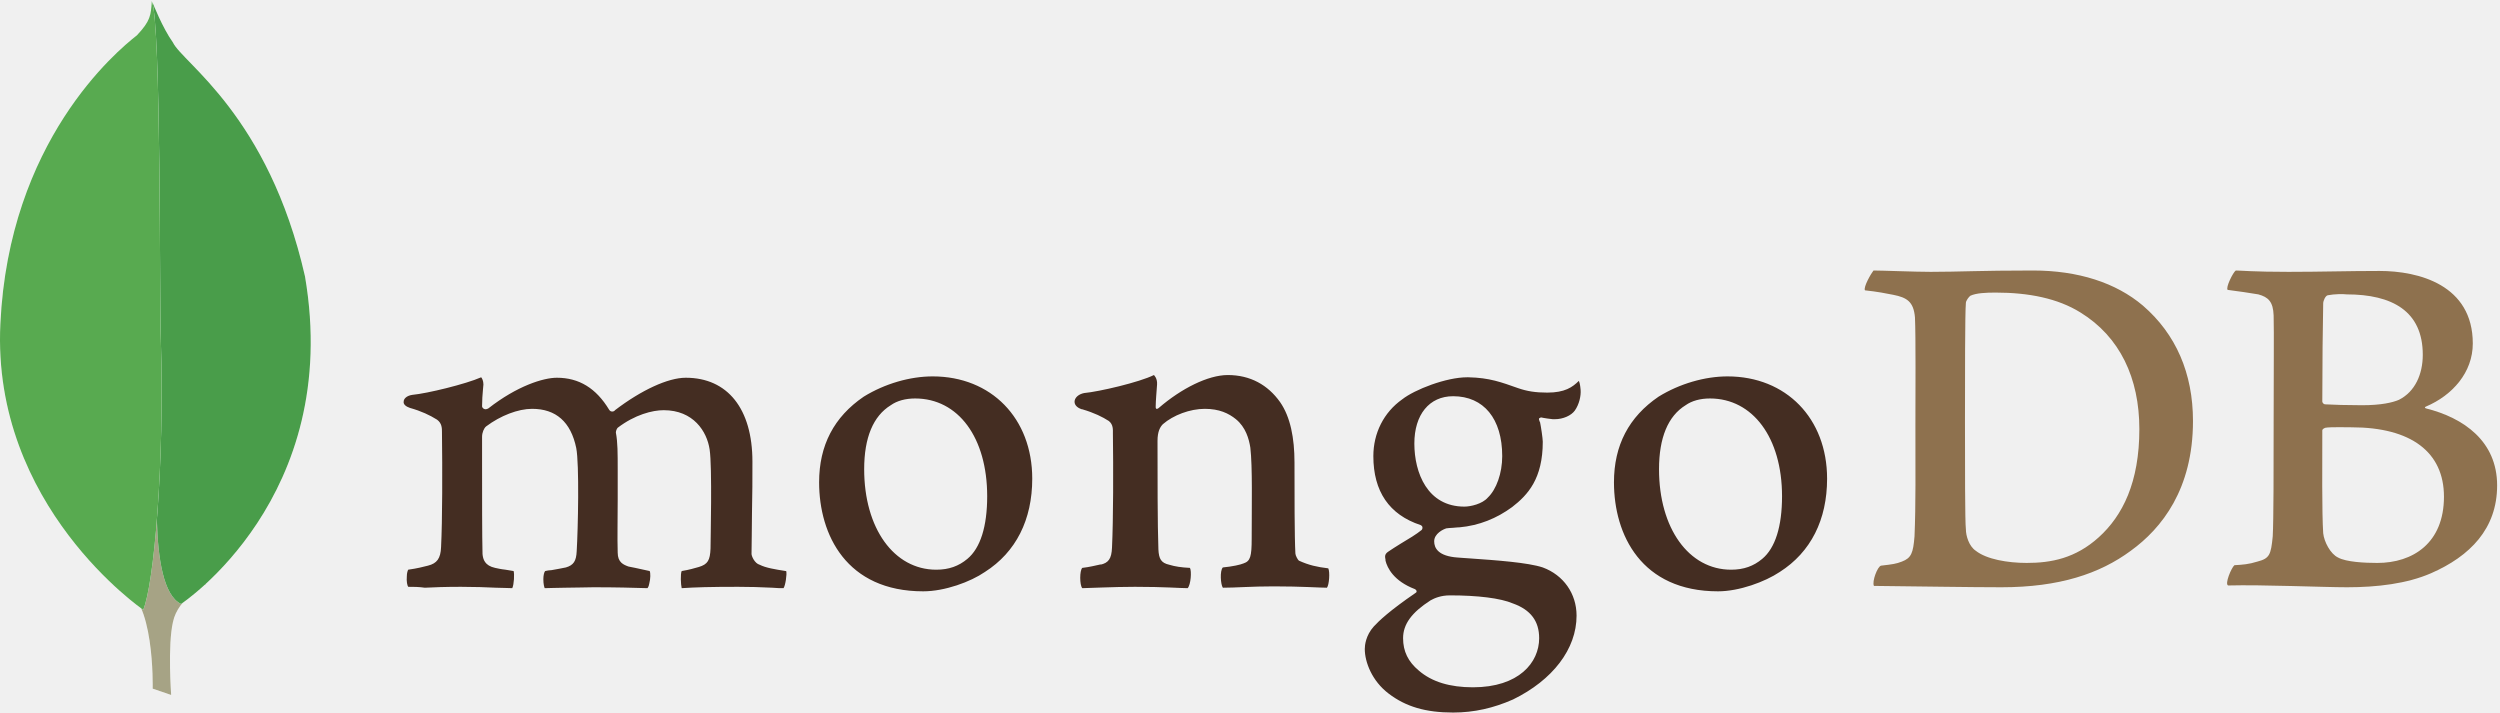
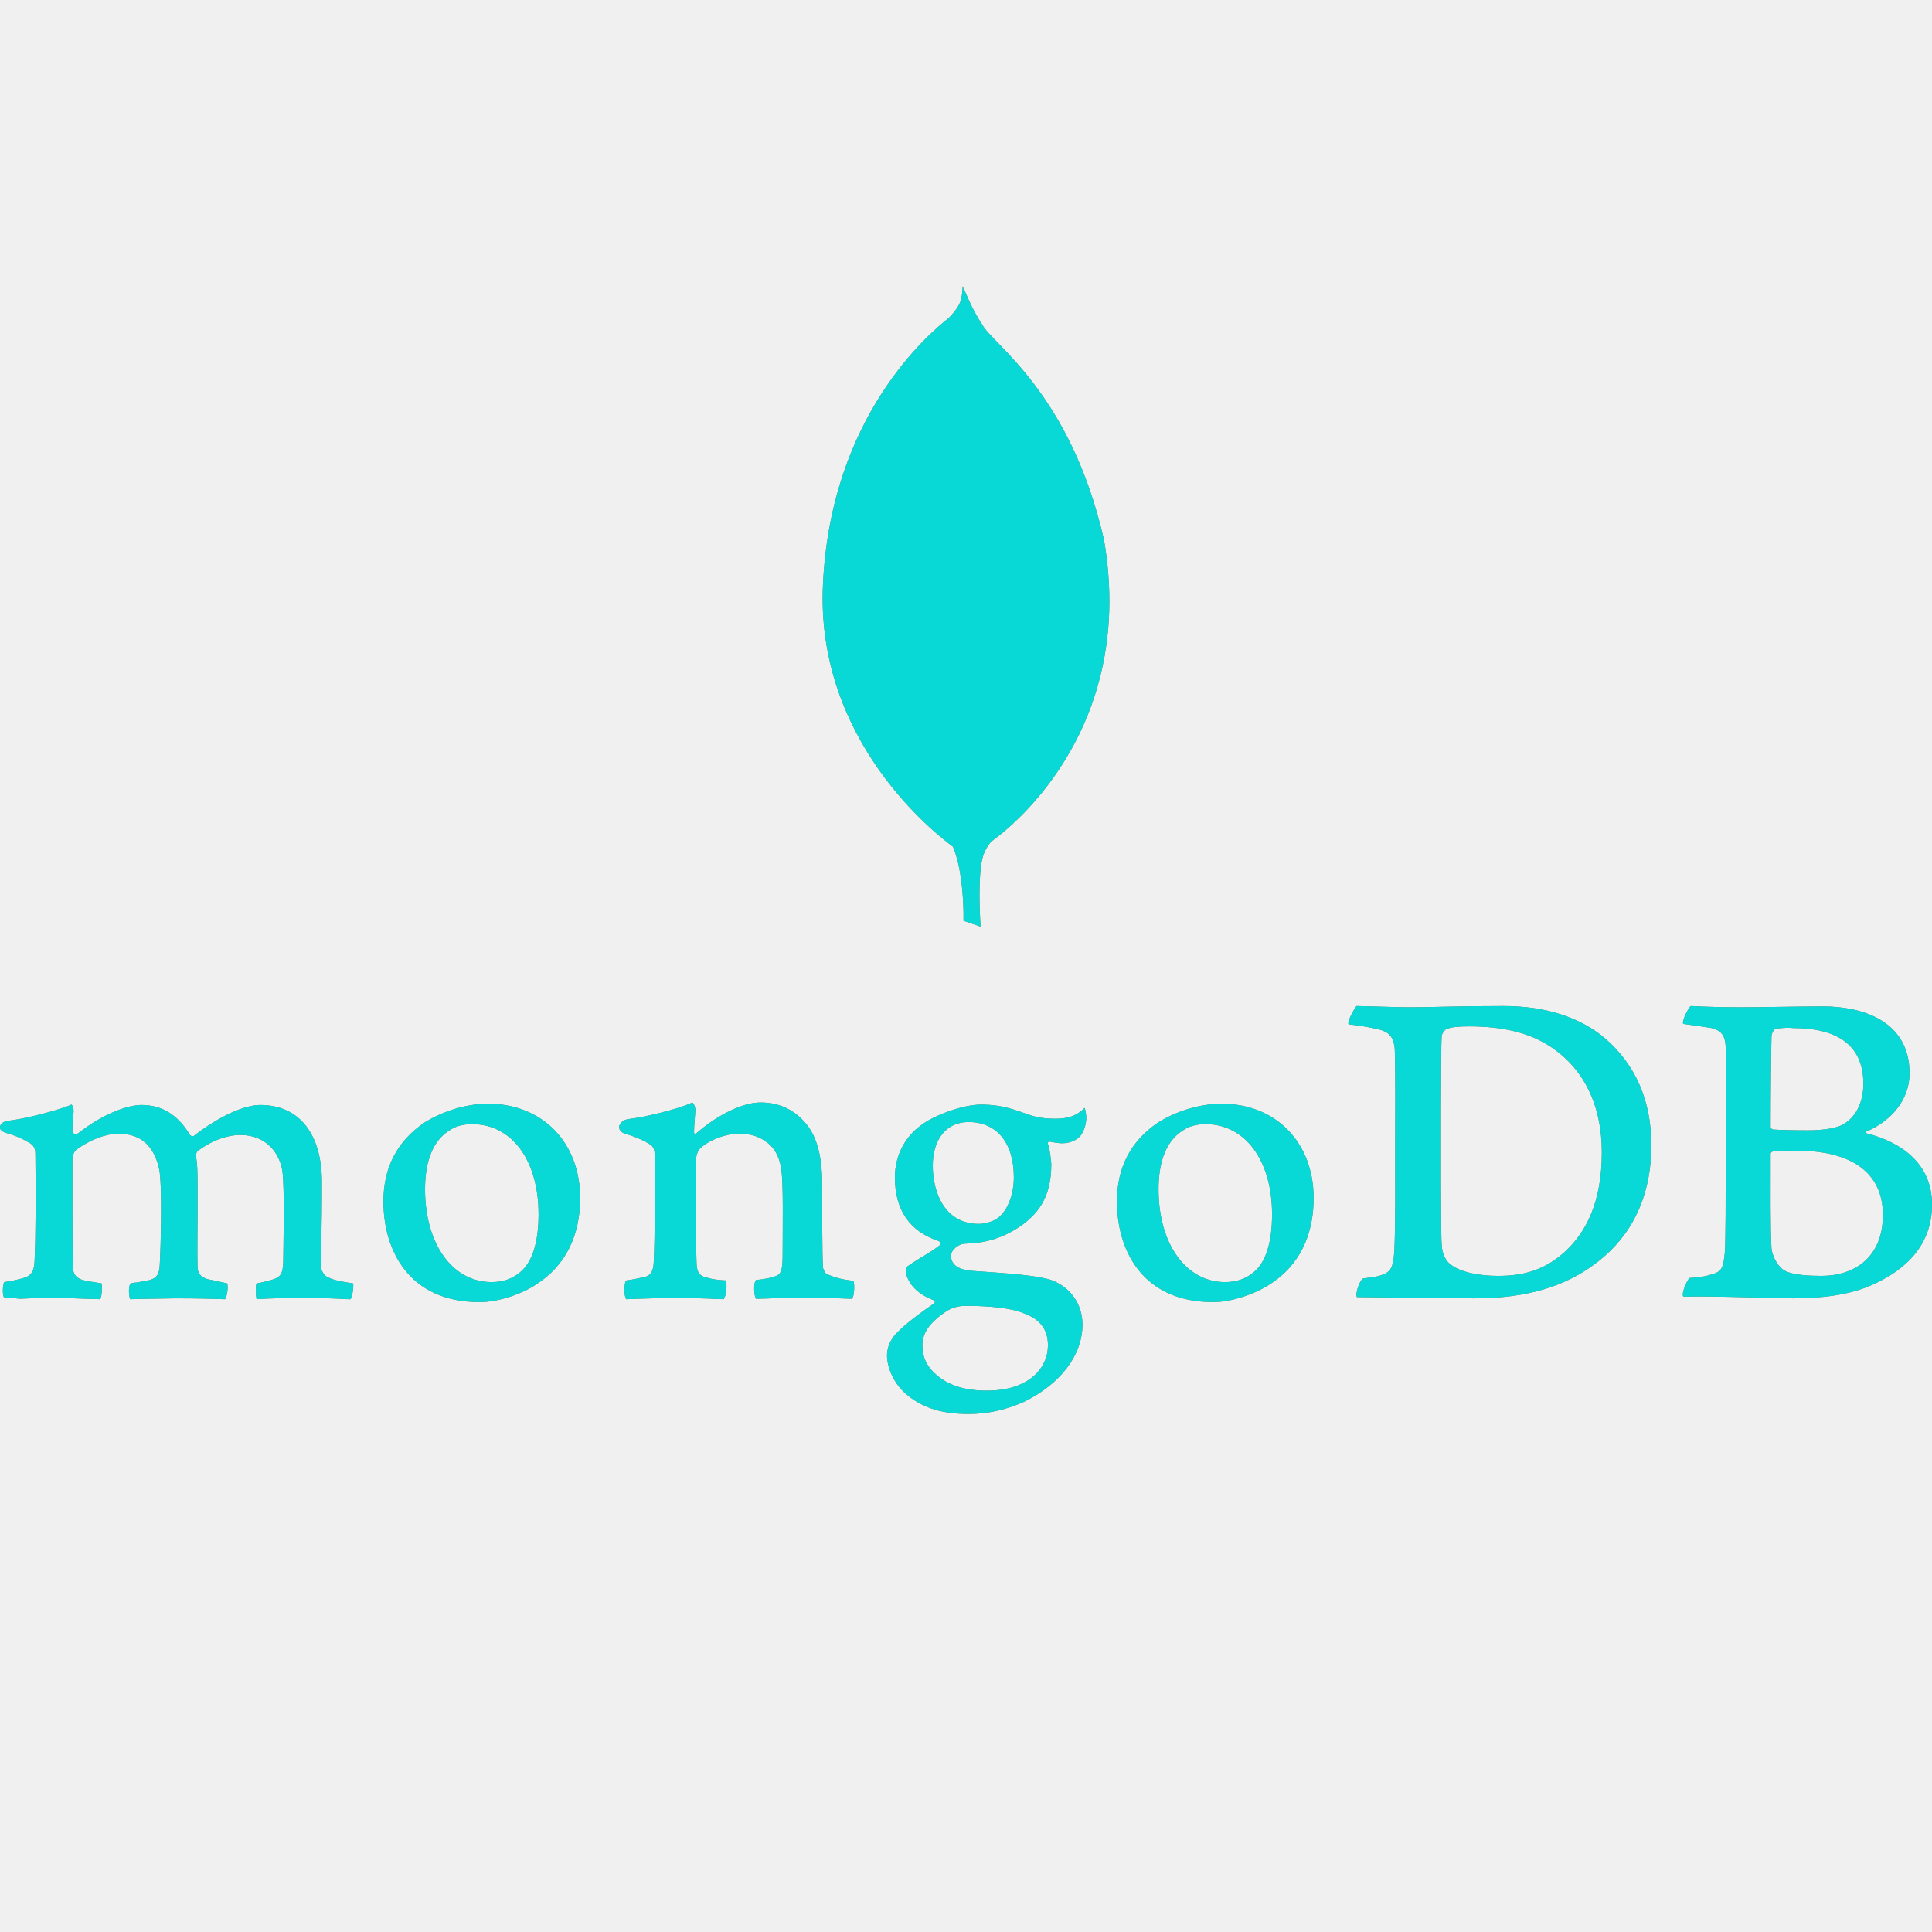
- <svg xmlns="http://www.w3.org/2000/svg" width="2500" height="713" viewBox="0 0 512 146">
-   <g fill="none" fill-rule="evenodd">
-     <path d="M476.713 60.463c-.46.092-.922 1.107-.922 1.66-.092 3.692-.184 13.474-.184 20.118 0 .185.276.554.553.554 1.384.092 4.706.184 7.567.184 3.968 0 6.275-.553 7.568-1.106 3.321-1.662 4.89-5.261 4.89-9.23 0-8.95-6.275-12.365-15.596-12.365-.646-.092-2.49-.092-3.876.185zm23.81 41.25c0-9.136-6.737-14.212-18.918-14.212-.554 0-4.43-.092-5.353.092-.277.093-.645.278-.645.555 0 6.551-.093 16.98.184 21.04.184 1.753 1.477 4.245 3.046 4.983 1.66.923 5.444 1.107 8.028 1.107 7.29 0 13.658-4.06 13.658-13.565zm-42.634-46.325c.922 0 3.69.276 10.796.276 6.737 0 12.089-.184 18.641-.184 8.028 0 19.102 2.86 19.102 14.857 0 5.906-4.153 10.613-9.597 12.92-.276.092-.276.276 0 .368 7.751 1.939 14.581 6.737 14.581 15.78 0 8.86-5.537 14.489-13.566 17.996-4.891 2.122-10.981 2.86-17.164 2.86-4.707 0-17.349-.553-24.362-.368-.738-.278.646-3.6 1.291-4.153 1.662-.093 2.953-.185 4.707-.739 2.492-.645 2.768-1.384 3.137-5.167.185-3.23.185-14.674.185-22.794 0-11.166.093-18.733 0-22.424-.092-2.86-1.107-3.784-3.137-4.338-1.57-.276-4.153-.646-6.276-.922-.462-.462 1.107-3.6 1.662-3.968zm-53.248 57.399c2.216 1.752 6.553 2.49 10.429 2.49 4.983 0 9.966-.921 14.765-5.26 4.891-4.428 8.305-11.257 8.305-22.146 0-10.429-3.968-18.919-12.089-23.901-4.614-2.862-10.52-4.06-17.349-4.06-2.03 0-3.968.092-5.167.645-.278.185-.923 1.015-.923 1.476-.185 1.846-.185 16.057-.185 24.363 0 8.582 0 20.579.185 21.963 0 1.385.645 3.507 2.03 4.43zm-20.948-57.4c1.754 0 8.49.277 11.72.277 5.815 0 9.967-.276 20.948-.276 9.228 0 16.98 2.491 22.517 7.197 6.736 5.814 10.244 13.843 10.244 23.624 0 13.935-6.368 21.964-12.736 26.578-6.366 4.706-14.672 7.474-26.484 7.474-6.275 0-17.072-.184-26.024-.277h-.092c-.461-.83.738-4.06 1.476-4.152 2.4-.277 3.046-.37 4.246-.83 1.937-.739 2.307-1.754 2.584-5.168.276-6.368.184-14.027.184-22.702 0-6.182.092-18.272-.093-22.148-.276-3.229-1.66-4.06-4.429-4.614-1.384-.276-3.23-.646-5.813-.922-.37-.647 1.291-3.507 1.752-4.06z" fill="#8E714E" />
-     <path d="M272.033 116.385c-2.307-.277-3.968-.645-5.998-1.568-.277-.185-.739-1.107-.739-1.477-.184-3.23-.184-12.458-.184-18.64 0-4.984-.83-9.321-2.953-12.366-2.492-3.508-6.09-5.537-10.705-5.537-4.06 0-9.505 2.768-14.027 6.644-.092.092-.83.739-.738-.277 0-1.015.185-3.045.277-4.43.093-1.292-.646-1.937-.646-1.937-2.953 1.476-11.258 3.414-14.304 3.69-2.214.463-2.768 2.585-.46 3.323h.092c2.49.738 4.152 1.569 5.443 2.4.923.738.831 1.753.831 2.584.092 6.92.092 17.533-.184 23.347-.092 2.307-.738 3.137-2.4 3.506l.185-.092c-1.292.277-2.307.553-3.876.738-.554.554-.554 3.507 0 4.153 1.015 0 6.367-.277 10.798-.277 6.09 0 9.228.277 10.796.277.646-.738.831-3.507.462-4.153-1.754-.092-3.046-.276-4.245-.646-1.661-.37-2.123-1.199-2.216-3.137-.183-4.892-.183-15.227-.183-22.24 0-1.938.553-2.861 1.106-3.415 2.123-1.845 5.538-3.137 8.583-3.137 2.953 0 4.89.923 6.367 2.123 2.03 1.66 2.676 4.06 2.953 5.813.461 3.968.277 11.812.277 18.641 0 3.691-.277 4.614-1.66 5.075-.647.277-2.308.647-4.246.83-.646.647-.461 3.508 0 4.154 2.676 0 5.814-.277 10.428-.277 5.721 0 9.413.277 10.89.277.46-.554.645-3.23.276-3.969zm25.562-35.25c-4.89 0-7.936 3.783-7.936 9.688 0 5.999 2.676 12.92 10.243 12.92 1.292 0 3.692-.554 4.798-1.846 1.754-1.66 2.954-4.983 2.954-8.49 0-7.659-3.784-12.273-10.059-12.273zm-.646 40.787c-1.845 0-3.138.554-3.968 1.016-3.876 2.49-5.629 4.89-5.629 7.752 0 2.675 1.015 4.797 3.23 6.643 2.676 2.307 6.367 3.415 11.073 3.415 9.413 0 13.566-5.076 13.566-10.058 0-3.508-1.754-5.815-5.352-7.106-2.584-1.108-7.29-1.662-12.92-1.662zm.646 23.994c-5.629 0-9.69-1.2-13.196-3.876-3.415-2.584-4.891-6.46-4.891-9.136 0-.738.185-2.769 1.846-4.614 1.014-1.108 3.23-3.23 8.49-6.829.184-.092.276-.184.276-.37 0-.184-.185-.369-.369-.46-4.337-1.661-5.629-4.338-5.999-5.814v-.185c-.091-.554-.276-1.107.555-1.661.646-.461 1.569-1.015 2.583-1.66 1.569-.924 3.23-1.939 4.245-2.77.185-.184.185-.368.185-.553 0-.185-.185-.37-.37-.461-6.458-2.123-9.688-6.922-9.688-14.12 0-4.706 2.122-8.951 5.905-11.627 2.584-2.03 9.044-4.522 13.289-4.522h.277c4.337.092 6.736 1.015 10.15 2.215 1.846.646 3.6.922 6 .922 3.598 0 5.167-1.107 6.458-2.398.093.184.278.646.37 1.845.092 1.2-.277 2.953-1.2 4.245-.738 1.015-2.399 1.754-4.06 1.754h-.462c-1.661-.185-2.4-.37-2.4-.37l-.368.185c-.092.185 0 .369.092.646l.093.185c.184.83.553 3.321.553 3.968 0 7.567-3.045 10.888-6.275 13.38-3.138 2.307-6.736 3.783-10.797 4.153-.092 0-.46 0-1.292.092-.461 0-1.107.093-1.2.093h-.092c-.738.184-2.583 1.107-2.583 2.675 0 1.384.83 3.046 4.798 3.323.83.092 1.66.092 2.584.185 5.26.368 11.812.83 14.857 1.845 4.245 1.568 6.921 5.352 6.921 9.874 0 6.83-4.89 13.197-13.011 17.164-3.968 1.754-7.937 2.677-12.274 2.677zm52.6-64.32c-1.937 0-3.691.46-4.983 1.383-3.598 2.215-5.444 6.645-5.444 13.104 0 12.09 6.09 20.58 14.765 20.58 2.584 0 4.614-.739 6.367-2.215 2.676-2.216 4.061-6.645 4.061-12.828 0-11.996-5.999-20.025-14.765-20.025zm1.662 39.496c-15.688 0-21.317-11.535-21.317-22.332 0-7.567 3.045-13.381 9.135-17.534 4.338-2.676 9.506-4.152 14.12-4.152 11.996 0 20.394 8.582 20.394 20.948 0 8.397-3.322 15.041-9.69 19.102-3.045 2.03-8.305 3.968-12.643 3.968h.001zM187.411 81.595c-1.938 0-3.691.461-4.984 1.384-3.598 2.215-5.444 6.645-5.444 13.104 0 12.09 6.09 20.58 14.765 20.58 2.584 0 4.614-.739 6.368-2.215 2.675-2.216 4.06-6.645 4.06-12.828 0-11.996-5.906-20.025-14.765-20.025zm1.661 39.497c-15.688 0-21.317-11.535-21.317-22.332 0-7.567 3.045-13.381 9.135-17.534 4.338-2.676 9.506-4.152 14.12-4.152 11.997 0 20.394 8.582 20.394 20.948 0 8.397-3.322 15.041-9.69 19.102-2.953 2.03-8.213 3.968-12.642 3.968zm-105.478-.923c-.185-.276-.37-1.107-.277-2.122 0-.739.185-1.2.277-1.384 1.938-.278 2.953-.555 4.06-.831 1.846-.462 2.584-1.476 2.676-3.783.278-5.537.278-16.058.185-23.348v-.185c0-.83 0-1.846-1.015-2.584-1.477-.922-3.23-1.752-5.537-2.4-.83-.275-1.384-.737-1.292-1.29 0-.554.554-1.2 1.754-1.385 3.045-.277 10.98-2.214 14.118-3.599.185.184.462.739.462 1.477l-.092 1.014c-.093 1.016-.185 2.216-.185 3.415 0 .369.37.646.738.646.185 0 .37-.092.554-.185 5.906-4.614 11.258-6.275 14.026-6.275 4.523 0 8.03 2.123 10.706 6.552.184.278.369.37.646.37.184 0 .46-.092.553-.277 5.445-4.153 10.89-6.645 14.488-6.645 8.582 0 13.658 6.368 13.658 17.165 0 3.045 0 7.013-.092 10.613 0 3.229-.092 6.182-.092 8.305 0 .46.645 1.937 1.66 2.214 1.292.646 3.046.923 5.353 1.292h.092c.185.646-.184 3.045-.553 3.507-.554 0-1.385 0-2.307-.092a136.208 136.208 0 0 0-7.014-.185c-5.721 0-8.674.092-11.536.277-.183-.738-.276-2.953 0-3.507 1.662-.276 2.492-.554 3.508-.83 1.846-.554 2.307-1.385 2.4-3.784 0-1.753.368-16.703-.186-20.302-.553-3.691-3.322-8.028-9.413-8.028-2.307 0-5.905.923-9.412 3.598-.184.185-.37.646-.37.923v.093c.37 1.937.37 4.153.37 7.567v5.998c0 4.153-.093 8.029 0 10.981 0 2.031 1.2 2.492 2.215 2.862.554.091.922.184 1.384.276.83.185 1.661.37 2.953.646.185.37.185 1.569-.092 2.584-.093.554-.278.83-.37.923-3.137-.092-6.367-.185-11.073-.185-1.384 0-3.784.093-5.814.093-1.662 0-3.23.092-4.152.092-.093-.185-.278-.83-.278-1.846 0-.83.185-1.476.37-1.661.461-.092.83-.184 1.292-.184 1.106-.185 2.03-.37 2.952-.554 1.57-.461 2.123-1.292 2.215-3.322.277-4.614.554-17.81-.092-21.133-1.107-5.352-4.152-8.028-9.044-8.028-2.86 0-6.46 1.384-9.412 3.6-.462.368-.831 1.29-.831 2.121v5.445c0 6.644 0 14.95.092 18.549.093 1.106.461 2.399 2.584 2.86.462.092 1.2.277 2.123.37l1.66.276c.186.554.093 2.769-.276 3.507-.923 0-2.03-.092-3.323-.092-1.937-.093-4.429-.185-7.197-.185-3.23 0-5.537.092-7.383.185-1.292-.185-2.307-.185-3.414-.185z" fill="#442D22" />
-     <path d="M35.053 142.317l-3.783-1.293s.462-19.286-6.46-20.67c-4.613-5.353.74-227.013 17.35-.739 0 0-5.722 2.86-6.737 7.752-1.108 4.799-.37 14.95-.37 14.95z" fill="#FFF" />
-     <path d="M35.053 142.317l-3.783-1.293s.462-19.286-6.46-20.67c-4.613-5.353.74-227.013 17.35-.739 0 0-5.722 2.86-6.737 7.752-1.108 4.799-.37 14.95-.37 14.95z" fill="#A6A385" />
-     <path d="M37.084 123.676s33.13-21.779 25.377-67.09c-7.474-32.943-25.1-43.74-27.038-47.893C33.301 5.74 31.27.573 31.27.573l1.385 91.634c0 .093-2.861 28.054 4.43 31.47" fill="#FFF" />
-     <path d="M37.084 123.676s33.13-21.779 25.377-67.09c-7.474-32.943-25.1-43.74-27.038-47.893C33.301 5.74 31.27.573 31.27.573l1.385 91.634c0 .093-2.861 28.054 4.43 31.47" fill="#499D4A" />
-     <path d="M29.333 124.875S-1.767 103.65.079 66.277C1.832 28.903 23.795 10.539 28.04 7.217c2.769-2.953 2.861-4.061 3.046-7.014 1.938 4.153 1.569 62.106 1.845 68.934.83 26.3-1.476 50.756-3.598 55.738z" fill="#FFF" />
-     <path d="M29.333 124.875S-1.767 103.65.079 66.277C1.832 28.903 23.795 10.539 28.04 7.217c2.769-2.953 2.861-4.061 3.046-7.014 1.938 4.153 1.569 62.106 1.845 68.934.83 26.3-1.476 50.756-3.598 55.738z" fill="#58AA50" />
+ <svg xmlns="http://www.w3.org/2000/svg" xmlns:xlink="http://www.w3.org/1999/xlink" width="50px" height="50px" viewBox="0 0 50 50" version="1.1">
+   <defs>
+     <path d="M25.431,28.586 C25.937,28.597 26.217,28.704 26.615,28.844 C26.83,28.92 27.035,28.952 27.314,28.952 C27.734,28.952 27.917,28.823 28.068,28.672 C28.078,28.694 28.1,28.748 28.111,28.887 C28.121,29.027 28.078,29.232 27.971,29.382 C27.885,29.501 27.691,29.587 27.497,29.587 L27.443,29.587 C27.25,29.565 27.164,29.544 27.164,29.544 L27.121,29.565 C27.11,29.587 27.121,29.608 27.131,29.641 L27.142,29.662 C27.164,29.759 27.207,30.05 27.207,30.125 C27.207,31.008 26.852,31.395 26.475,31.685 C26.109,31.954 25.689,32.127 25.216,32.17 C25.205,32.17 25.162,32.17 25.065,32.18 C25.011,32.18 24.936,32.191 24.925,32.191 L24.914,32.191 C24.828,32.213 24.613,32.32 24.613,32.503 C24.613,32.665 24.71,32.858 25.173,32.891 C25.27,32.902 25.366,32.902 25.474,32.912 C26.088,32.955 26.852,33.009 27.207,33.128 C27.702,33.31 28.014,33.752 28.014,34.279 C28.014,35.075 27.444,35.818 26.496,36.281 C26.034,36.485 25.571,36.593 25.065,36.593 C24.409,36.593 23.935,36.453 23.526,36.141 C23.128,35.839 22.956,35.387 22.956,35.075 C22.956,34.989 22.977,34.752 23.171,34.537 C23.289,34.408 23.548,34.161 24.161,33.741 C24.183,33.73 24.193,33.719 24.193,33.698 C24.193,33.676 24.172,33.655 24.15,33.644 C23.645,33.45 23.494,33.138 23.451,32.966 L23.451,32.945 C23.44,32.88 23.419,32.815 23.516,32.751 C23.591,32.697 23.698,32.632 23.817,32.557 C24,32.449 24.193,32.331 24.312,32.234 C24.333,32.213 24.333,32.191 24.333,32.17 C24.333,32.148 24.312,32.127 24.29,32.116 C23.537,31.868 23.16,31.309 23.16,30.469 C23.16,29.921 23.408,29.425 23.849,29.113 C24.15,28.877 24.904,28.586 25.399,28.586 L25.431,28.586 Z M24.99,33.795 C24.775,33.795 24.624,33.859 24.527,33.913 C24.075,34.204 23.871,34.483 23.871,34.817 C23.871,35.129 23.989,35.377 24.247,35.592 C24.559,35.861 24.99,35.99 25.539,35.99 C26.636,35.99 27.121,35.398 27.121,34.817 C27.121,34.408 26.916,34.139 26.496,33.988 C26.195,33.859 25.646,33.795 24.99,33.795 Z M31.619,28.565 C33.018,28.565 33.997,29.565 33.997,31.008 C33.997,31.987 33.61,32.762 32.867,33.235 C32.552,33.446 32.032,33.648 31.565,33.69 L31.392,33.697 L31.195,33.692 C29.516,33.598 28.907,32.306 28.907,31.094 C28.907,30.211 29.262,29.533 29.972,29.049 C30.478,28.737 31.081,28.565 31.619,28.565 Z M12.635,28.565 C14.034,28.565 15.014,29.565 15.014,31.008 C15.014,31.987 14.626,32.762 13.884,33.235 C13.539,33.472 12.926,33.698 12.409,33.698 C10.58,33.698 9.923,32.353 9.923,31.094 C9.923,30.211 10.279,29.533 10.989,29.049 C11.495,28.737 12.097,28.565 12.635,28.565 Z M19.684,28.532 C20.222,28.532 20.642,28.769 20.933,29.178 C21.18,29.533 21.277,30.039 21.277,30.62 C21.277,31.341 21.277,32.417 21.298,32.794 C21.298,32.837 21.352,32.945 21.385,32.966 C21.621,33.074 21.815,33.117 22.084,33.149 C22.127,33.235 22.106,33.547 22.052,33.612 C21.88,33.612 21.449,33.58 20.782,33.58 C20.244,33.58 19.878,33.612 19.566,33.612 C19.512,33.536 19.491,33.203 19.566,33.127 C19.792,33.106 19.986,33.063 20.061,33.031 C20.222,32.977 20.255,32.869 20.255,32.439 C20.255,31.642 20.276,30.728 20.222,30.265 C20.19,30.06 20.115,29.781 19.878,29.587 C19.706,29.447 19.48,29.339 19.135,29.339 C18.78,29.339 18.382,29.49 18.135,29.705 C18.07,29.77 18.006,29.877 18.006,30.103 C18.006,30.921 18.006,32.127 18.027,32.697 C18.038,32.923 18.092,33.02 18.285,33.063 C18.425,33.106 18.576,33.128 18.78,33.138 C18.823,33.214 18.802,33.536 18.726,33.623 C18.544,33.623 18.178,33.59 17.467,33.59 L17.324,33.591 C16.841,33.596 16.316,33.623 16.208,33.623 C16.144,33.547 16.144,33.203 16.208,33.138 C16.391,33.117 16.51,33.084 16.66,33.052 L16.66,33.052 L16.639,33.063 C16.832,33.02 16.908,32.923 16.919,32.654 C16.951,31.976 16.951,30.738 16.94,29.931 C16.94,29.834 16.951,29.716 16.843,29.63 C16.693,29.533 16.499,29.436 16.208,29.35 L16.208,29.35 L16.198,29.35 C15.928,29.264 15.993,29.017 16.251,28.963 C16.606,28.93 17.575,28.704 17.919,28.532 C17.919,28.532 18.006,28.608 17.995,28.758 C17.984,28.92 17.962,29.156 17.962,29.275 C17.952,29.393 18.038,29.318 18.048,29.307 C18.576,28.855 19.211,28.532 19.684,28.532 Z M1.852,28.586 C1.874,28.608 1.906,28.672 1.906,28.758 L1.895,28.877 C1.884,28.995 1.874,29.135 1.874,29.275 C1.874,29.318 1.917,29.35 1.96,29.35 C1.981,29.35 2.003,29.339 2.024,29.329 C2.713,28.79 3.337,28.597 3.66,28.597 C4.188,28.597 4.596,28.844 4.909,29.361 C4.93,29.393 4.952,29.404 4.984,29.404 C5.005,29.404 5.038,29.393 5.048,29.372 C5.683,28.887 6.318,28.597 6.738,28.597 C7.739,28.597 8.331,29.339 8.331,30.599 L8.33,31.067 C8.329,31.317 8.326,31.584 8.32,31.836 C8.32,32.213 8.309,32.557 8.309,32.805 C8.309,32.858 8.384,33.031 8.503,33.063 C8.654,33.138 8.858,33.171 9.127,33.214 L9.138,33.214 C9.159,33.289 9.116,33.569 9.073,33.623 C9.009,33.623 8.912,33.623 8.804,33.612 C8.532,33.598 8.259,33.59 7.986,33.59 C7.319,33.59 6.975,33.601 6.641,33.623 C6.62,33.536 6.609,33.278 6.641,33.214 C6.835,33.181 6.932,33.149 7.05,33.117 C7.265,33.052 7.319,32.955 7.33,32.675 C7.33,32.471 7.373,30.728 7.308,30.308 C7.244,29.877 6.921,29.372 6.211,29.372 C5.942,29.372 5.522,29.479 5.113,29.791 C5.092,29.813 5.07,29.867 5.07,29.899 L5.07,29.91 C5.106,30.098 5.112,30.309 5.113,30.604 L5.113,31.492 C5.113,31.976 5.102,32.428 5.113,32.772 C5.113,33.009 5.253,33.063 5.371,33.106 C5.436,33.117 5.479,33.128 5.533,33.138 C5.629,33.16 5.726,33.181 5.877,33.214 C5.899,33.257 5.899,33.397 5.866,33.515 C5.855,33.58 5.834,33.612 5.823,33.623 C5.457,33.612 5.081,33.601 4.532,33.601 C4.37,33.601 4.091,33.612 3.854,33.612 C3.66,33.612 3.477,33.623 3.37,33.623 C3.359,33.601 3.337,33.526 3.337,33.407 C3.337,33.31 3.359,33.235 3.38,33.214 C3.434,33.203 3.477,33.192 3.531,33.192 C3.66,33.171 3.768,33.149 3.875,33.128 C4.058,33.074 4.123,32.977 4.134,32.74 C4.166,32.202 4.198,30.663 4.123,30.276 C3.994,29.651 3.639,29.339 3.068,29.339 C2.735,29.339 2.315,29.501 1.971,29.759 C1.917,29.802 1.874,29.91 1.874,30.007 L1.874,31.304 C1.874,31.904 1.877,32.499 1.884,32.805 C1.895,32.934 1.938,33.084 2.186,33.138 C2.24,33.149 2.326,33.171 2.433,33.181 L2.627,33.214 C2.649,33.278 2.638,33.536 2.595,33.623 C2.487,33.623 2.358,33.612 2.207,33.612 C1.981,33.601 1.691,33.59 1.368,33.59 C0.991,33.59 0.722,33.601 0.507,33.612 C0.356,33.59 0.238,33.59 0.109,33.59 C0.087,33.558 0.066,33.461 0.076,33.343 C0.076,33.257 0.098,33.203 0.109,33.181 C0.335,33.149 0.453,33.117 0.582,33.084 C0.798,33.031 0.884,32.912 0.894,32.643 C0.927,31.998 0.927,30.771 0.916,29.921 L0.916,29.899 C0.916,29.802 0.916,29.684 0.798,29.598 C0.625,29.49 0.421,29.393 0.152,29.318 C0.055,29.286 -0.01,29.232 0.001,29.167 C0.001,29.103 0.066,29.027 0.206,29.006 C0.561,28.973 1.486,28.748 1.852,28.586 Z M45.017,26.068 C45.803,26.068 46.427,26.046 47.191,26.046 C48.127,26.046 49.419,26.38 49.419,27.779 C49.419,28.468 48.934,29.017 48.3,29.286 C48.267,29.296 48.267,29.318 48.3,29.329 C49.204,29.555 50,30.114 50,31.169 C50,32.202 49.354,32.858 48.418,33.267 C47.848,33.515 47.137,33.601 46.416,33.601 C45.867,33.601 44.393,33.536 43.575,33.558 C43.489,33.526 43.651,33.138 43.726,33.074 C43.92,33.063 44.07,33.052 44.275,32.988 C44.565,32.912 44.598,32.826 44.641,32.385 C44.659,32.059 44.662,31.013 44.662,30.123 L44.663,29.195 C44.665,28.182 44.671,27.481 44.662,27.112 C44.651,26.778 44.533,26.67 44.296,26.606 C44.113,26.574 43.812,26.531 43.564,26.498 C43.511,26.444 43.694,26.079 43.758,26.036 C43.866,26.036 44.189,26.068 45.017,26.068 Z M38.915,26.036 C39.992,26.036 40.896,26.326 41.541,26.875 C42.327,27.553 42.736,28.489 42.736,29.63 C42.736,31.255 41.993,32.191 41.251,32.729 C40.508,33.278 39.54,33.601 38.162,33.601 C37.43,33.601 36.171,33.58 35.127,33.569 L35.117,33.569 C35.063,33.472 35.203,33.095 35.289,33.084 C35.569,33.052 35.644,33.041 35.784,32.988 C36.01,32.902 36.053,32.783 36.085,32.385 C36.117,31.642 36.107,30.749 36.107,29.738 C36.107,29.017 36.117,27.607 36.096,27.155 C36.064,26.778 35.902,26.681 35.579,26.617 C35.418,26.584 35.203,26.541 34.901,26.509 C34.858,26.434 35.052,26.1 35.106,26.036 C35.31,26.036 36.096,26.068 36.472,26.068 C37.151,26.068 37.635,26.036 38.915,26.036 Z M12.216,29.092 C11.99,29.092 11.785,29.146 11.634,29.253 C11.215,29.512 11,30.028 11,30.781 C11,32.191 11.71,33.181 12.721,33.181 C13.023,33.181 13.26,33.095 13.464,32.923 C13.776,32.665 13.938,32.148 13.938,31.427 C13.938,30.028 13.249,29.092 12.216,29.092 Z M31.199,29.092 C30.973,29.092 30.769,29.146 30.618,29.253 C30.199,29.512 29.983,30.028 29.983,30.781 C29.983,32.191 30.693,33.181 31.705,33.181 C32.006,33.181 32.243,33.095 32.448,32.923 C32.76,32.665 32.921,32.148 32.921,31.427 C32.921,30.028 32.222,29.092 31.199,29.092 Z M38.022,26.563 C37.785,26.563 37.559,26.574 37.42,26.638 C37.387,26.66 37.312,26.757 37.312,26.81 C37.296,26.966 37.292,27.873 37.291,28.731 L37.291,30.596 C37.292,31.368 37.297,32.099 37.312,32.213 C37.312,32.374 37.387,32.622 37.549,32.729 C37.807,32.934 38.313,33.02 38.765,33.02 C39.346,33.02 39.927,32.912 40.487,32.406 C41.057,31.89 41.455,31.094 41.455,29.824 C41.455,28.608 40.992,27.617 40.045,27.036 C39.507,26.703 38.819,26.563 38.022,26.563 Z M45.9,29.791 C45.867,29.802 45.824,29.824 45.824,29.856 C45.824,30.62 45.814,31.836 45.846,32.31 C45.867,32.514 46.018,32.805 46.201,32.891 C46.395,32.998 46.836,33.02 47.137,33.02 C47.988,33.02 48.73,32.546 48.73,31.438 C48.73,30.373 47.944,29.781 46.524,29.781 C46.459,29.781 46.007,29.77 45.9,29.791 Z M25.065,29.038 C24.495,29.038 24.14,29.479 24.14,30.168 C24.14,30.868 24.452,31.675 25.334,31.675 C25.485,31.675 25.765,31.61 25.894,31.459 C26.098,31.266 26.238,30.878 26.238,30.469 C26.238,29.576 25.797,29.038 25.065,29.038 Z M45.953,26.627 C45.9,26.638 45.846,26.757 45.846,26.821 C45.835,27.252 45.824,28.392 45.824,29.167 C45.824,29.189 45.857,29.232 45.889,29.232 C46.05,29.243 46.438,29.253 46.771,29.253 C47.234,29.253 47.503,29.189 47.654,29.124 C48.041,28.93 48.224,28.511 48.224,28.048 C48.224,27.004 47.492,26.606 46.405,26.606 C46.33,26.595 46.115,26.595 45.953,26.627 Z M24.915,7.407 C24.922,7.423 24.929,7.446 24.936,7.476 L24.936,7.45 C24.936,7.45 25.173,8.053 25.42,8.397 C25.646,8.882 27.702,10.141 28.573,13.982 C29.251,17.944 27.249,20.363 26.205,21.326 C26.206,21.328 26.206,21.33 26.206,21.333 C26.206,21.333 26.199,21.336 26.187,21.343 C25.921,21.585 25.722,21.731 25.647,21.784 C25.544,21.91 25.457,22.063 25.42,22.237 C25.308,22.724 25.359,23.684 25.374,23.925 L25.377,23.98 L24.936,23.829 L24.936,23.651 C24.931,23.288 24.894,22.454 24.662,21.912 C24.239,21.604 21.098,19.178 21.299,15.113 C21.503,10.754 24.064,8.613 24.559,8.225 C24.882,7.881 24.893,7.752 24.915,7.407 Z" id="path-1" />
+   </defs>
+   <g id="Icons/Programing-Languages/MongoDB" stroke="none" stroke-width="1" fill="none" fill-rule="evenodd">
+     <mask id="mask-2" fill="white">
+       <use xlink:href="#path-1" />
+     </mask>
+     <use id="Combined-Shape" fill="#8E714E" fill-rule="nonzero" xlink:href="#path-1" />
+     <rect id="Icon-Color" fill="#08D9D6" mask="url(#mask-2)" x="0" y="0" width="50" height="50" />
  </g>
</svg>
